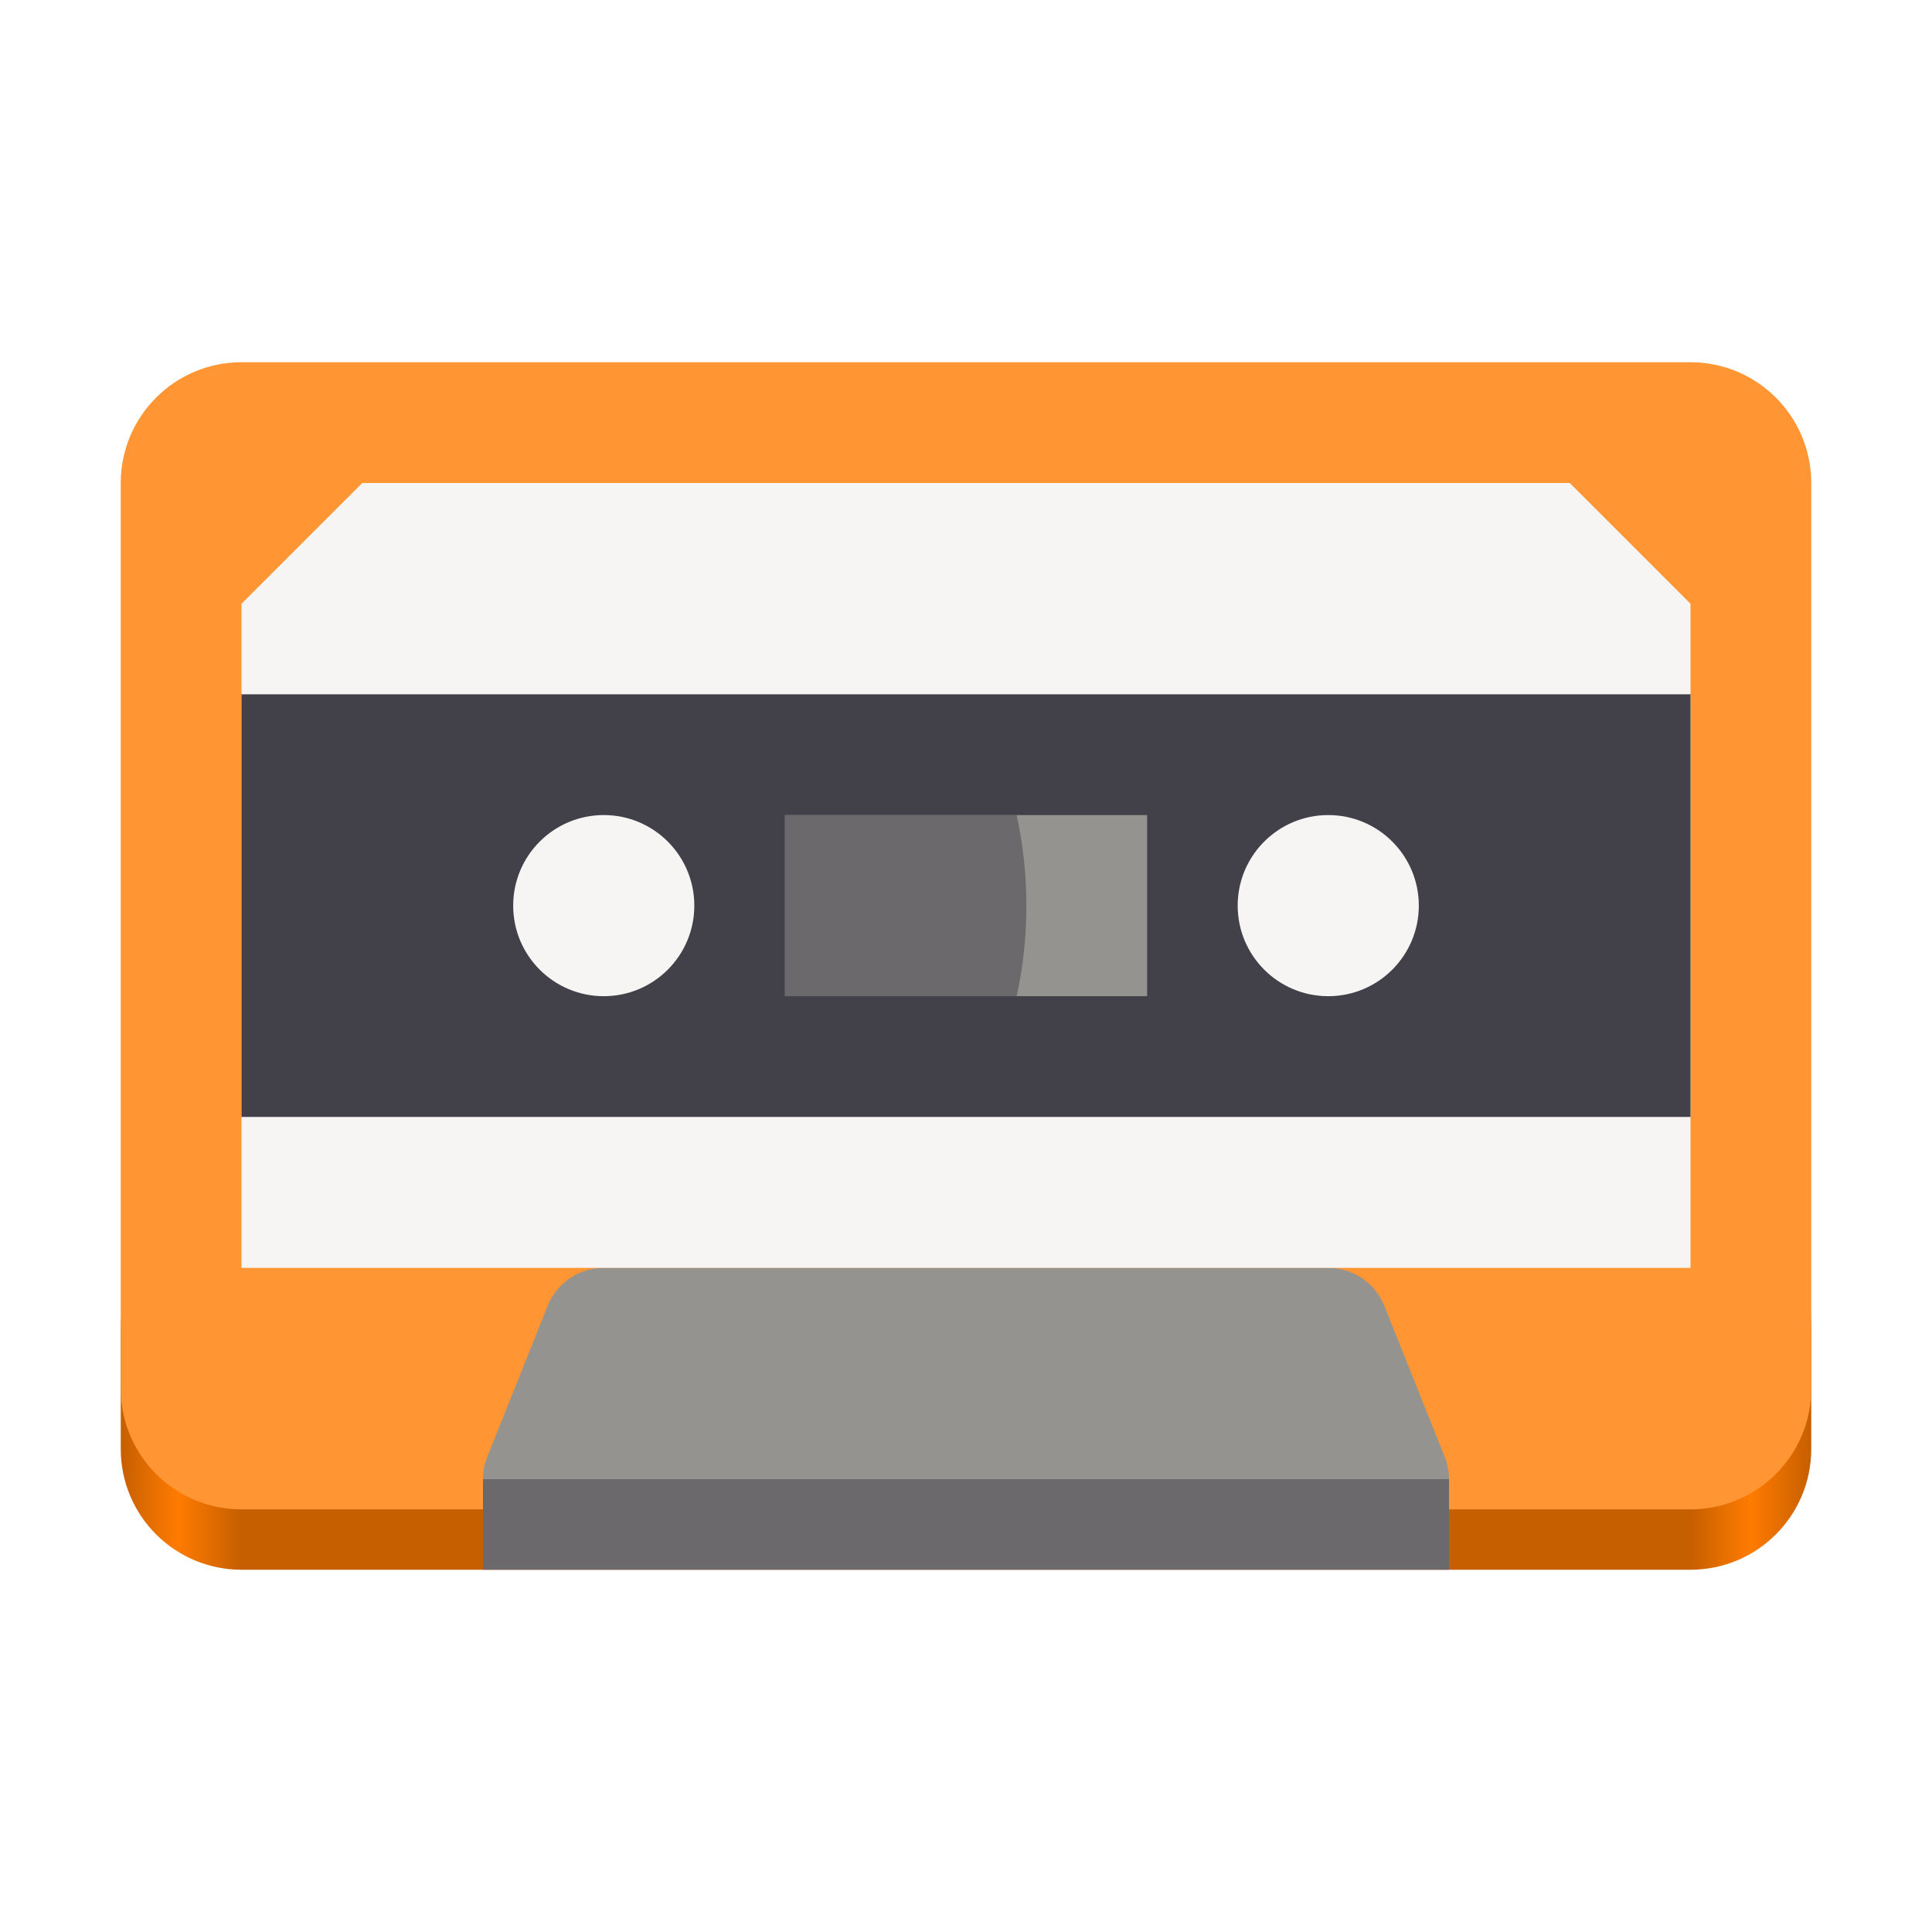
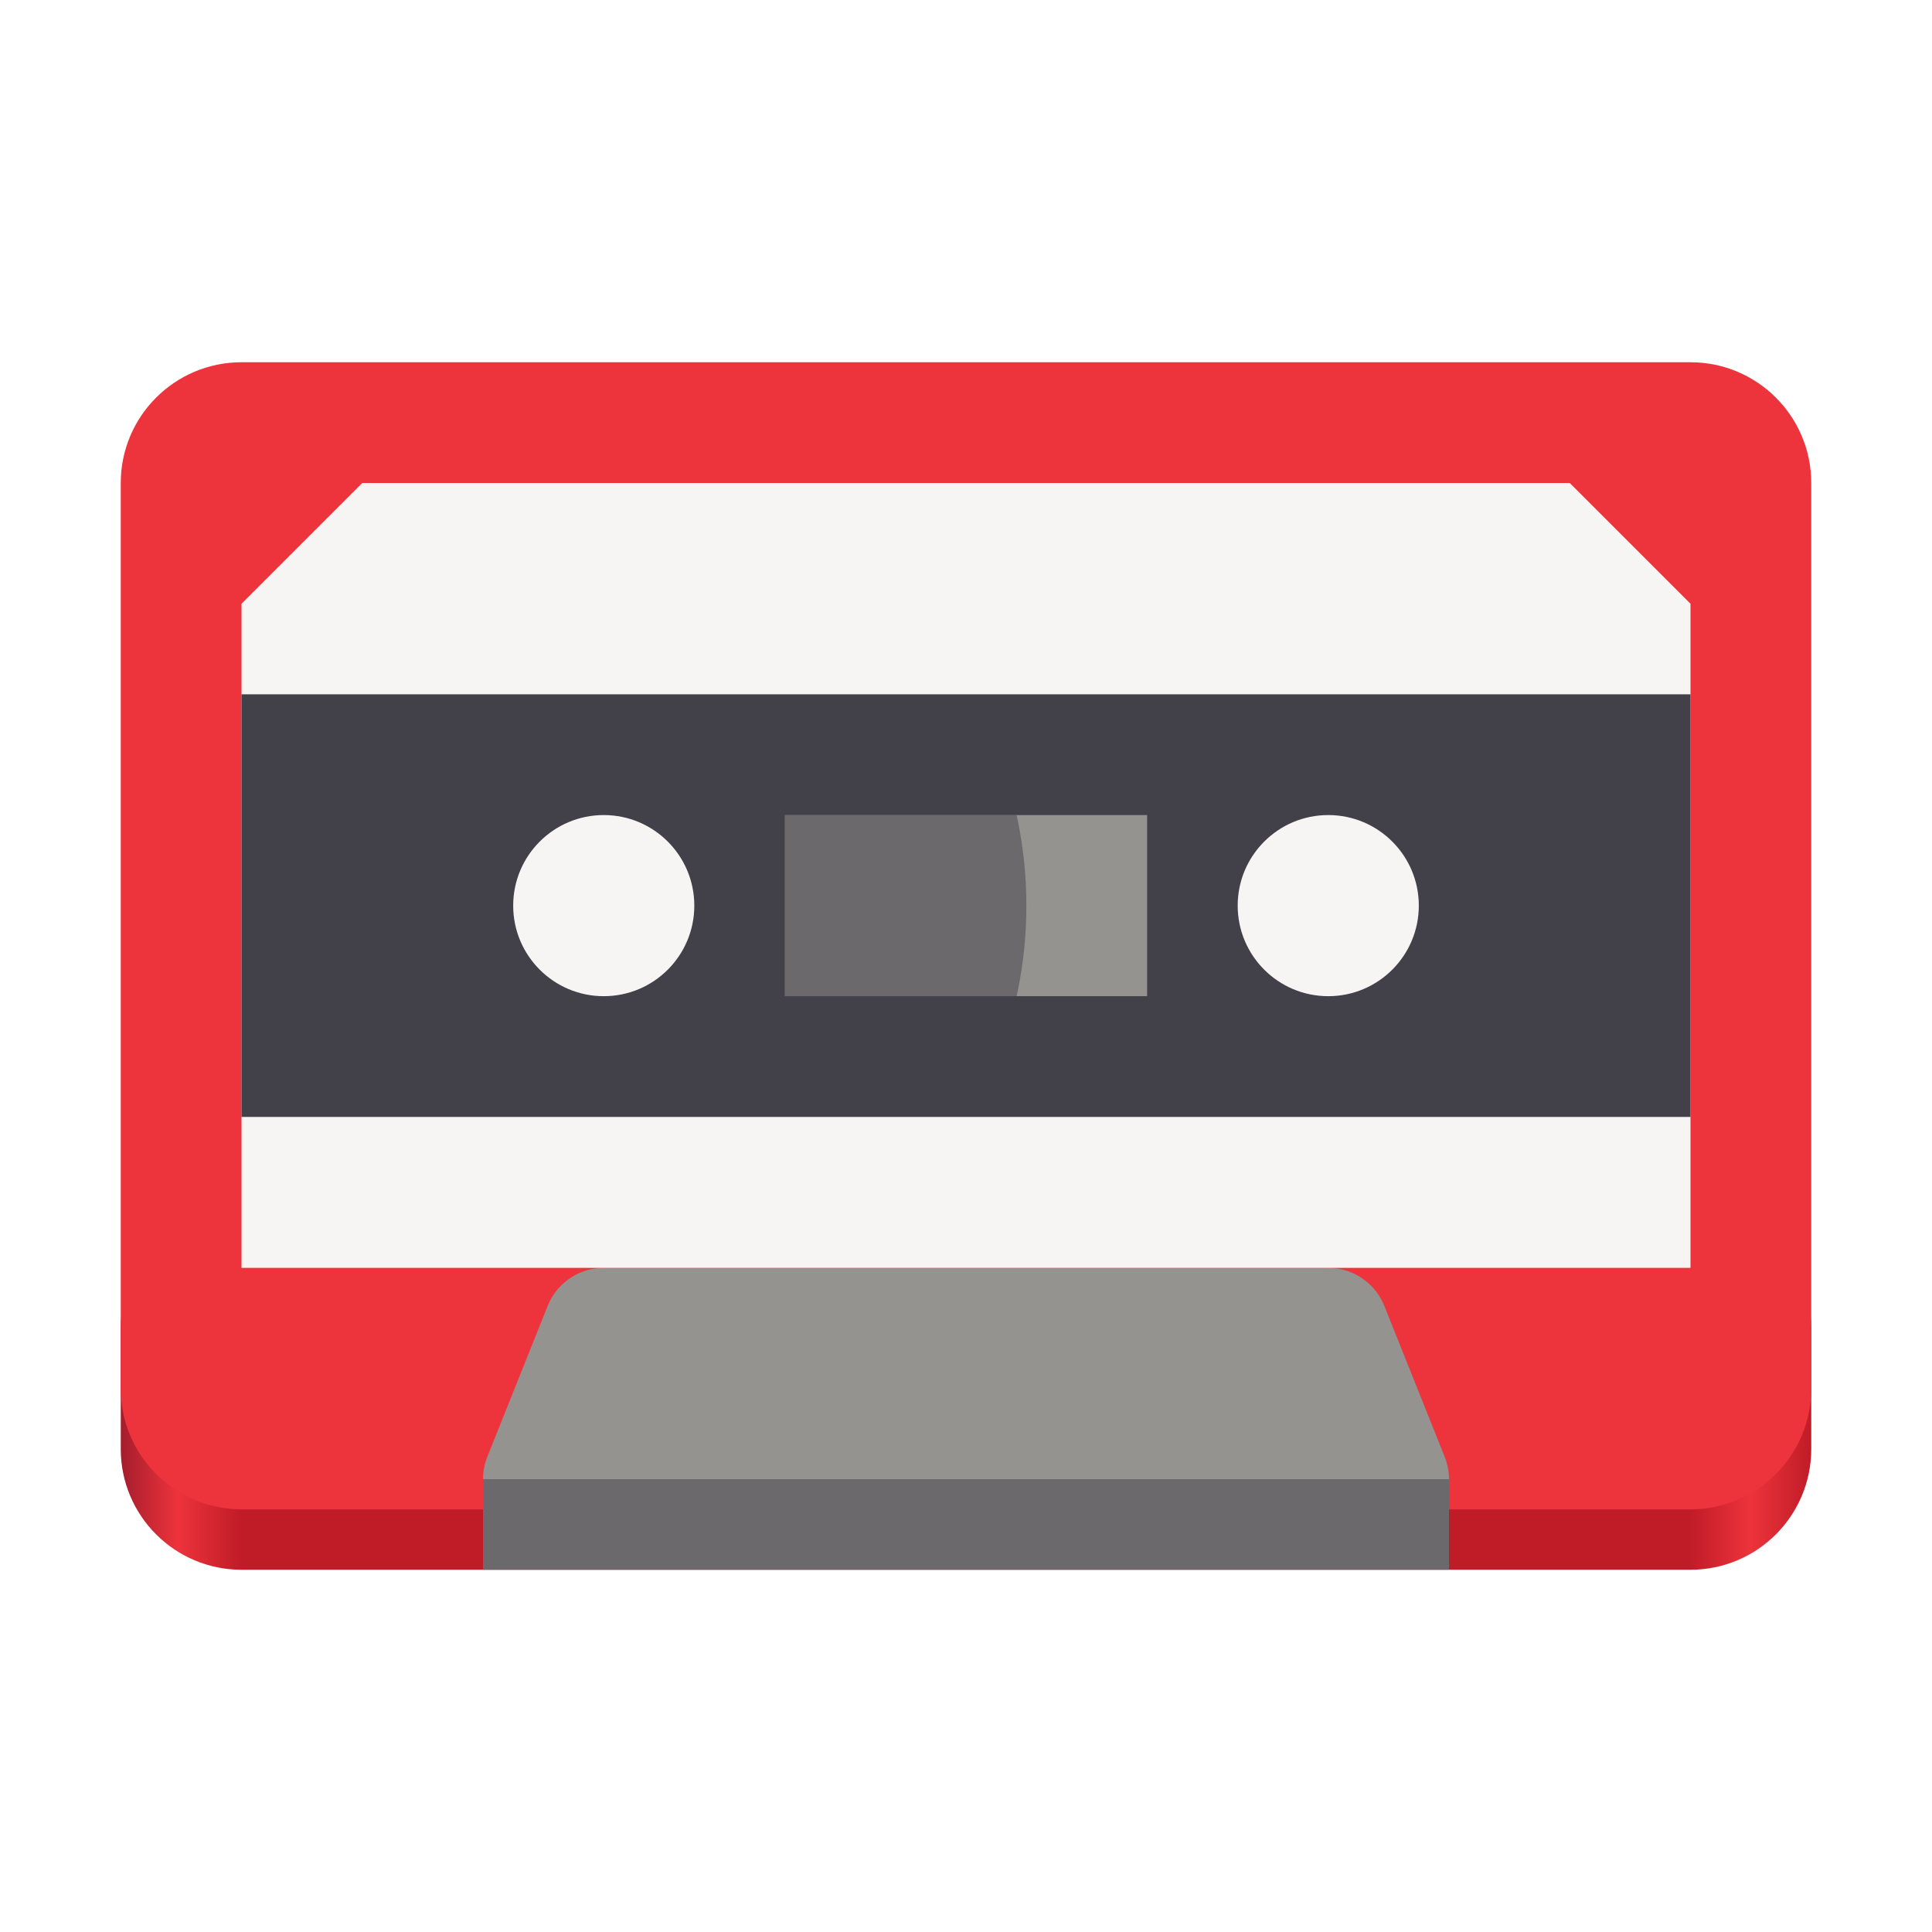
<svg xmlns="http://www.w3.org/2000/svg" xmlns:xlink="http://www.w3.org/1999/xlink" width="128" height="128" id="svg11300" version="1.0" style="display:inline;enable-background:new" viewBox="0 0 128 128">
  <defs id="defs3">
-     <linearGradient id="linearGradient1654">
-       <stop style="stop-color:#c65f00;stop-opacity:1" offset="0" id="stop1642" />
-       <stop id="stop1644" offset="0.034" style="stop-color:#ff7b00;stop-opacity:1" />
-       <stop style="stop-color:#c65f00;stop-opacity:1" offset="0.071" id="stop1646" />
-       <stop id="stop1648" offset="0.928" style="stop-color:#c65f00;stop-opacity:1" />
-       <stop style="stop-color:#ff7b00;stop-opacity:1" offset="0.964" id="stop1650" />
-       <stop style="stop-color:#c65f00;stop-opacity:1" offset="1" id="stop1652" />
-     </linearGradient>
    <clipPath clipPathUnits="userSpaceOnUse" id="clipPath1017">
      <rect ry="96" rx="96" y="-163.5" x="160" height="367.5" width="192" id="rect1020" style="opacity:1;fill:#f1bd10;fill-opacity:1;stroke:none;stroke-width:1;stroke-linejoin:round;stroke-miterlimit:4;stroke-dasharray:4, 2;stroke-dashoffset:0;stroke-opacity:1" />
    </clipPath>
    <clipPath clipPathUnits="userSpaceOnUse" id="clipPath1090">
      <rect ry="32" rx="32" y="-116" x="32.5" height="320" width="447" id="rect1092" style="opacity:1;fill:#fb8c14;fill-opacity:1;stroke:none;stroke-width:1;stroke-linejoin:round;stroke-miterlimit:4;stroke-dasharray:4, 2;stroke-dashoffset:0;stroke-opacity:1" />
    </clipPath>
    <clipPath clipPathUnits="userSpaceOnUse" id="clipPath945">
      <rect ry="32" rx="32" y="-116" x="32.5" height="320" width="447" id="rect943" style="opacity:1;fill:#fb8c14;fill-opacity:1;stroke:none;stroke-width:1;stroke-linejoin:round;stroke-miterlimit:4;stroke-dasharray:4, 2;stroke-dashoffset:0;stroke-opacity:1" />
    </clipPath>
    <clipPath clipPathUnits="userSpaceOnUse" id="clipPath904">
      <rect y="4" x="208" height="48" width="96" id="rect906" style="opacity:1;fill:#949390;fill-opacity:1;stroke:none;stroke-width:16;stroke-linecap:round;stroke-linejoin:round;stroke-miterlimit:4;stroke-dasharray:none;stroke-dashoffset:11.2;stroke-opacity:1" />
    </clipPath>
    <linearGradient id="linearGradient1093">
      <stop id="stop1089" offset="0" style="stop-color:#4fd2fd;stop-opacity:1" />
      <stop id="stop1091" offset="1" style="stop-color:#0aa8dc;stop-opacity:1" />
    </linearGradient>
    <clipPath id="clipPath1567" clipPathUnits="userSpaceOnUse">
      <circle transform="rotate(-135)" r="24" cy="-134.35" cx="-196.576" id="circle1569" style="display:inline;opacity:1;vector-effect:none;fill:url(#radialGradient1571);fill-opacity:1;stroke:none;stroke-width:0.25;stroke-linecap:butt;stroke-linejoin:miter;stroke-miterlimit:4;stroke-dasharray:none;stroke-dashoffset:0;stroke-opacity:1;marker:none;marker-start:none;marker-mid:none;marker-end:none;paint-order:normal;enable-background:new" />
    </clipPath>
    <radialGradient r="24" fy="222.277" fx="40.288" cy="222.277" cx="40.288" gradientTransform="matrix(1.331456,0,0,1.331456,-253.9293,-440.0255)" gradientUnits="userSpaceOnUse" id="radialGradient1571" xlink:href="#linearGradient1093" />
    <clipPath id="clipPath1584" clipPathUnits="userSpaceOnUse">
      <circle transform="rotate(-45)" r="24" cy="195.161" cx="-132.936" id="circle1586" style="display:inline;opacity:1;vector-effect:none;fill:url(#radialGradient1588);fill-opacity:1;stroke:none;stroke-width:0.25;stroke-linecap:butt;stroke-linejoin:miter;stroke-miterlimit:4;stroke-dasharray:none;stroke-dashoffset:0;stroke-opacity:1;marker:none;marker-start:none;marker-mid:none;marker-end:none;paint-order:normal;enable-background:new" />
    </clipPath>
    <radialGradient r="24" fy="222.277" fx="40.288" cy="222.277" cx="40.288" gradientTransform="matrix(1.331456,0,0,1.331456,-190.2897,-110.5137)" gradientUnits="userSpaceOnUse" id="radialGradient1588" xlink:href="#linearGradient1093" />
    <clipPath id="clipPath1757" clipPathUnits="userSpaceOnUse">
      <circle r="120" cy="-200" cx="36" id="circle1759" style="display:inline;opacity:1;fill:#424048;fill-opacity:1;stroke:none;stroke-width:1;stroke-linejoin:round;stroke-miterlimit:4;stroke-dasharray:4, 2;stroke-dashoffset:0;stroke-opacity:1;enable-background:new" transform="rotate(90)" />
    </clipPath>
-     <linearGradient xlink:href="#linearGradient1654" id="linearGradient1640" x1="8" y1="264" x2="120" y2="264" gradientUnits="userSpaceOnUse" />
+     <linearGradient gradientTransform="translate(114.1909,0.00682385)" xlink:href="#linearGradient1654-6" id="linearGradient1640-3" x1="8" y1="264" x2="120" y2="264" gradientUnits="userSpaceOnUse" />
+     <linearGradient id="linearGradient1654-6">
+       <stop style="stop-color:#a51d2d;stop-opacity:1" offset="0" id="stop1642-7" />
+       <stop id="stop1644-5" offset="0.034" style="stop-color:#ed333b;stop-opacity:1" />
+       <stop style="stop-color:#c01c28;stop-opacity:1" offset="0.071" id="stop1646-3" />
+       <stop id="stop1648-5" offset="0.928" style="stop-color:#c01c28;stop-opacity:1" />
+       <stop style="stop-color:#ed333b;stop-opacity:1" offset="0.964" id="stop1650-6" />
+       <stop style="stop-color:#c01c28;stop-opacity:1" offset="1" id="stop1652-2" />
+     </linearGradient>
  </defs>
  <g id="layer1" style="display:inline" transform="translate(0,-172)">
    <g id="layer2" style="display:none">
      <text xml:space="preserve" style="font-style:normal;font-variant:normal;font-weight:normal;font-stretch:normal;font-size:6.088px;line-height:125%;font-family:Cantarell;-inkscape-font-specification:'Cantarell, Normal';text-align:start;writing-mode:lr-tb;text-anchor:start;display:inline;fill:#000000;fill-opacity:1;stroke:none;stroke-width:0.333;enable-background:new" x="7.95" y="148.652" id="context">
        <tspan id="tspan2716" x="7.95" y="148.652" style="stroke-width:0.333">apps</tspan>
      </text>
      <text id="text3021" y="157.234" x="7.753" style="font-style:normal;font-variant:normal;font-weight:bold;font-stretch:normal;font-size:6.088px;line-height:125%;font-family:Cantarell;-inkscape-font-specification:'Cantarell, Bold';text-align:start;writing-mode:lr-tb;text-anchor:start;display:inline;fill:#000000;fill-opacity:1;stroke:none;stroke-width:0.333;enable-background:new" xml:space="preserve">
        <tspan y="157.234" x="7.753" id="tspan3023" style="stroke-width:0.333">org.gnome.Podcasts</tspan>
      </text>
      <g style="display:inline;fill:#000000;enable-background:new" transform="matrix(7.991171,0,0,8.003641,-167.7909,-4846.078)" id="g12027" />
      <rect style="display:inline;overflow:visible;visibility:visible;fill:#f0f0f0;fill-opacity:1;fill-rule:nonzero;stroke:none;stroke-width:0.5;marker:none;enable-background:accumulate" id="rect13805" width="128" height="128" x="9.2651362e-08" y="172" />
      <g id="g883" style="fill:none;fill-opacity:0.251;stroke:#a579b3;stroke-opacity:1" transform="translate(-24,24)" />
      <g id="g900" style="fill:none;fill-opacity:0.251;stroke:#a579b3;stroke-opacity:1" transform="translate(-24,24)" />
      <g id="g1168" transform="matrix(0.25,0,0,0.25,6.9488522e-8,225)">
        <rect ry="32" rx="32" y="-180" x="96" height="448" width="320" id="rect1110" style="opacity:0.1;fill:#2864b0;fill-opacity:1;stroke:none;stroke-width:1;stroke-linecap:butt;stroke-linejoin:miter;stroke-miterlimit:4;stroke-dasharray:none;stroke-dashoffset:0;stroke-opacity:1;marker:none;marker-start:none;marker-mid:none;marker-end:none;paint-order:normal" />
        <rect ry="32" rx="32" y="-164" x="48" height="416" width="416" id="rect1110-8" style="display:inline;opacity:0.1;fill:#2864b0;fill-opacity:1;stroke:none;stroke-width:1;stroke-linecap:butt;stroke-linejoin:miter;stroke-miterlimit:4;stroke-dasharray:none;stroke-dashoffset:0;stroke-opacity:1;marker:none;marker-start:none;marker-mid:none;marker-end:none;paint-order:normal;enable-background:new" />
        <rect ry="32" rx="32" y="-116" x="32" height="320" width="448" id="rect1110-8-9" style="display:inline;opacity:0.1;fill:#2864b0;fill-opacity:1;stroke:none;stroke-width:1;stroke-linecap:butt;stroke-linejoin:miter;stroke-miterlimit:4;stroke-dasharray:none;stroke-dashoffset:0;stroke-opacity:1;marker:none;marker-start:none;marker-mid:none;marker-end:none;paint-order:normal;enable-background:new" />
        <circle cx="256" cy="44" r="240" id="path1142" style="opacity:0.1;fill:#2864b0;fill-opacity:1;stroke:none;stroke-width:1;stroke-linecap:butt;stroke-linejoin:miter;stroke-miterlimit:4;stroke-dasharray:none;stroke-dashoffset:0;stroke-opacity:1;marker:none;marker-start:none;marker-mid:none;marker-end:none;paint-order:normal" />
      </g>
    </g>
    <g id="layer9" style="display:inline">
-       <rect ry="8" rx="8" y="252" x="8" height="24" width="112" id="rect1025" style="display:inline;opacity:1;fill:url(#linearGradient1640);fill-opacity:1.0;stroke:none;stroke-width:0.25;stroke-linejoin:round;stroke-miterlimit:4;stroke-dasharray:1, 0.5;stroke-dashoffset:0;stroke-opacity:1;enable-background:new" />
-       <rect style="display:inline;opacity:1;fill:#ff9533;fill-opacity:1;stroke:none;stroke-width:0.25;stroke-linejoin:round;stroke-miterlimit:4;stroke-dasharray:1, 0.5;stroke-dashoffset:0;stroke-opacity:1;enable-background:new" id="rect927-7" width="112" height="76" x="8" y="196" rx="8" ry="8" />
+       <g id="g915" transform="translate(-114.1909,-0.00683594)">
+         <rect style="display:inline;opacity:1;fill:url(#linearGradient1640-3);fill-opacity:1;stroke:none;stroke-width:0.25;stroke-linejoin:round;stroke-miterlimit:4;stroke-dasharray:1, 0.5;stroke-dashoffset:0;stroke-opacity:1;enable-background:new" id="rect1025-9" width="112" height="24" x="122.191" y="252.007" rx="8" ry="8" />
+         <rect ry="8" rx="8" y="196.007" x="122.191" height="76" width="112" id="rect927-7-1" style="display:inline;opacity:1;fill:#ed333b;fill-opacity:1;stroke:none;stroke-width:0.25;stroke-linejoin:round;stroke-miterlimit:4;stroke-dasharray:1, 0.5;stroke-dashoffset:0;stroke-opacity:1;enable-background:new" />
+       </g>
      <path clip-path="none" style="display:inline;fill:#949390;fill-opacity:1;stroke:#949390;stroke-width:8;stroke-linecap:round;stroke-linejoin:round;stroke-opacity:1;enable-background:new" d="m 36,270 h 56 l -4,-10 h -48 z" id="path1083-9" />
      <rect style="display:inline;opacity:1;fill:#6b696c;fill-opacity:1;stroke:none;stroke-width:1;stroke-linecap:butt;stroke-linejoin:round;stroke-miterlimit:4;stroke-dasharray:none;stroke-dashoffset:0;stroke-opacity:1;enable-background:new" id="rect915" width="64" height="6" x="32" y="270" />
      <path style="display:inline;enable-background:new;opacity:1;fill:#f6f5f4;fill-opacity:1;stroke:none;stroke-width:0.25;stroke-linejoin:round;stroke-miterlimit:4;stroke-dasharray:1, 0.5;stroke-dashoffset:0;stroke-opacity:1" d="M 24,204 H 104 l 8,8 v 44 H 16 V 212 Z" id="path1203-6" />
      <g id="g1565">
        <rect y="218" x="16" height="28" width="96" id="rect1050" style="display:inline;opacity:1;fill:#424048;fill-opacity:1;stroke:none;stroke-width:1;stroke-linecap:butt;stroke-linejoin:round;stroke-miterlimit:4;stroke-dasharray:none;stroke-dashoffset:0;stroke-opacity:1;enable-background:new" />
        <circle r="6" cy="232" cx="40" id="path1060-5" style="display:inline;opacity:1;fill:#f6f5f4;fill-opacity:1;stroke:none;stroke-width:0.25;stroke-linejoin:round;stroke-miterlimit:4;stroke-dasharray:1, 0.5;stroke-dashoffset:0;stroke-opacity:1;enable-background:new" />
        <circle style="display:inline;opacity:1;fill:#f6f5f4;fill-opacity:1;stroke:none;stroke-width:0.25;stroke-linejoin:round;stroke-miterlimit:4;stroke-dasharray:1, 0.5;stroke-dashoffset:0;stroke-opacity:1;enable-background:new" id="circle1062-6" cx="88" cy="232" r="6" />
        <rect y="226" x="52" height="12" width="24" id="rect1271-3" style="display:inline;opacity:1;fill:#949390;fill-opacity:1;stroke:none;stroke-width:4;stroke-linecap:round;stroke-linejoin:round;stroke-miterlimit:4;stroke-dasharray:none;stroke-dashoffset:11.2;stroke-opacity:1;enable-background:new" />
        <path id="ellipse900" d="M 272,28 C 272,89.856 221.856,140 160,140 98.144,140 48,89.856 48,28 48,-33.856 98.144,-84 160,-84 c 61.856,0 112,50.144 112,112 z" clip-path="url(#clipPath904)" style="display:inline;opacity:0.5;fill:#424048;fill-opacity:1;stroke:none;stroke-width:1;stroke-linejoin:round;stroke-miterlimit:4;stroke-dasharray:4, 2;stroke-dashoffset:0;stroke-opacity:1;enable-background:new" transform="matrix(0.25,0,0,0.25,-4.5e-6,225)" />
      </g>
    </g>
  </g>
</svg>
